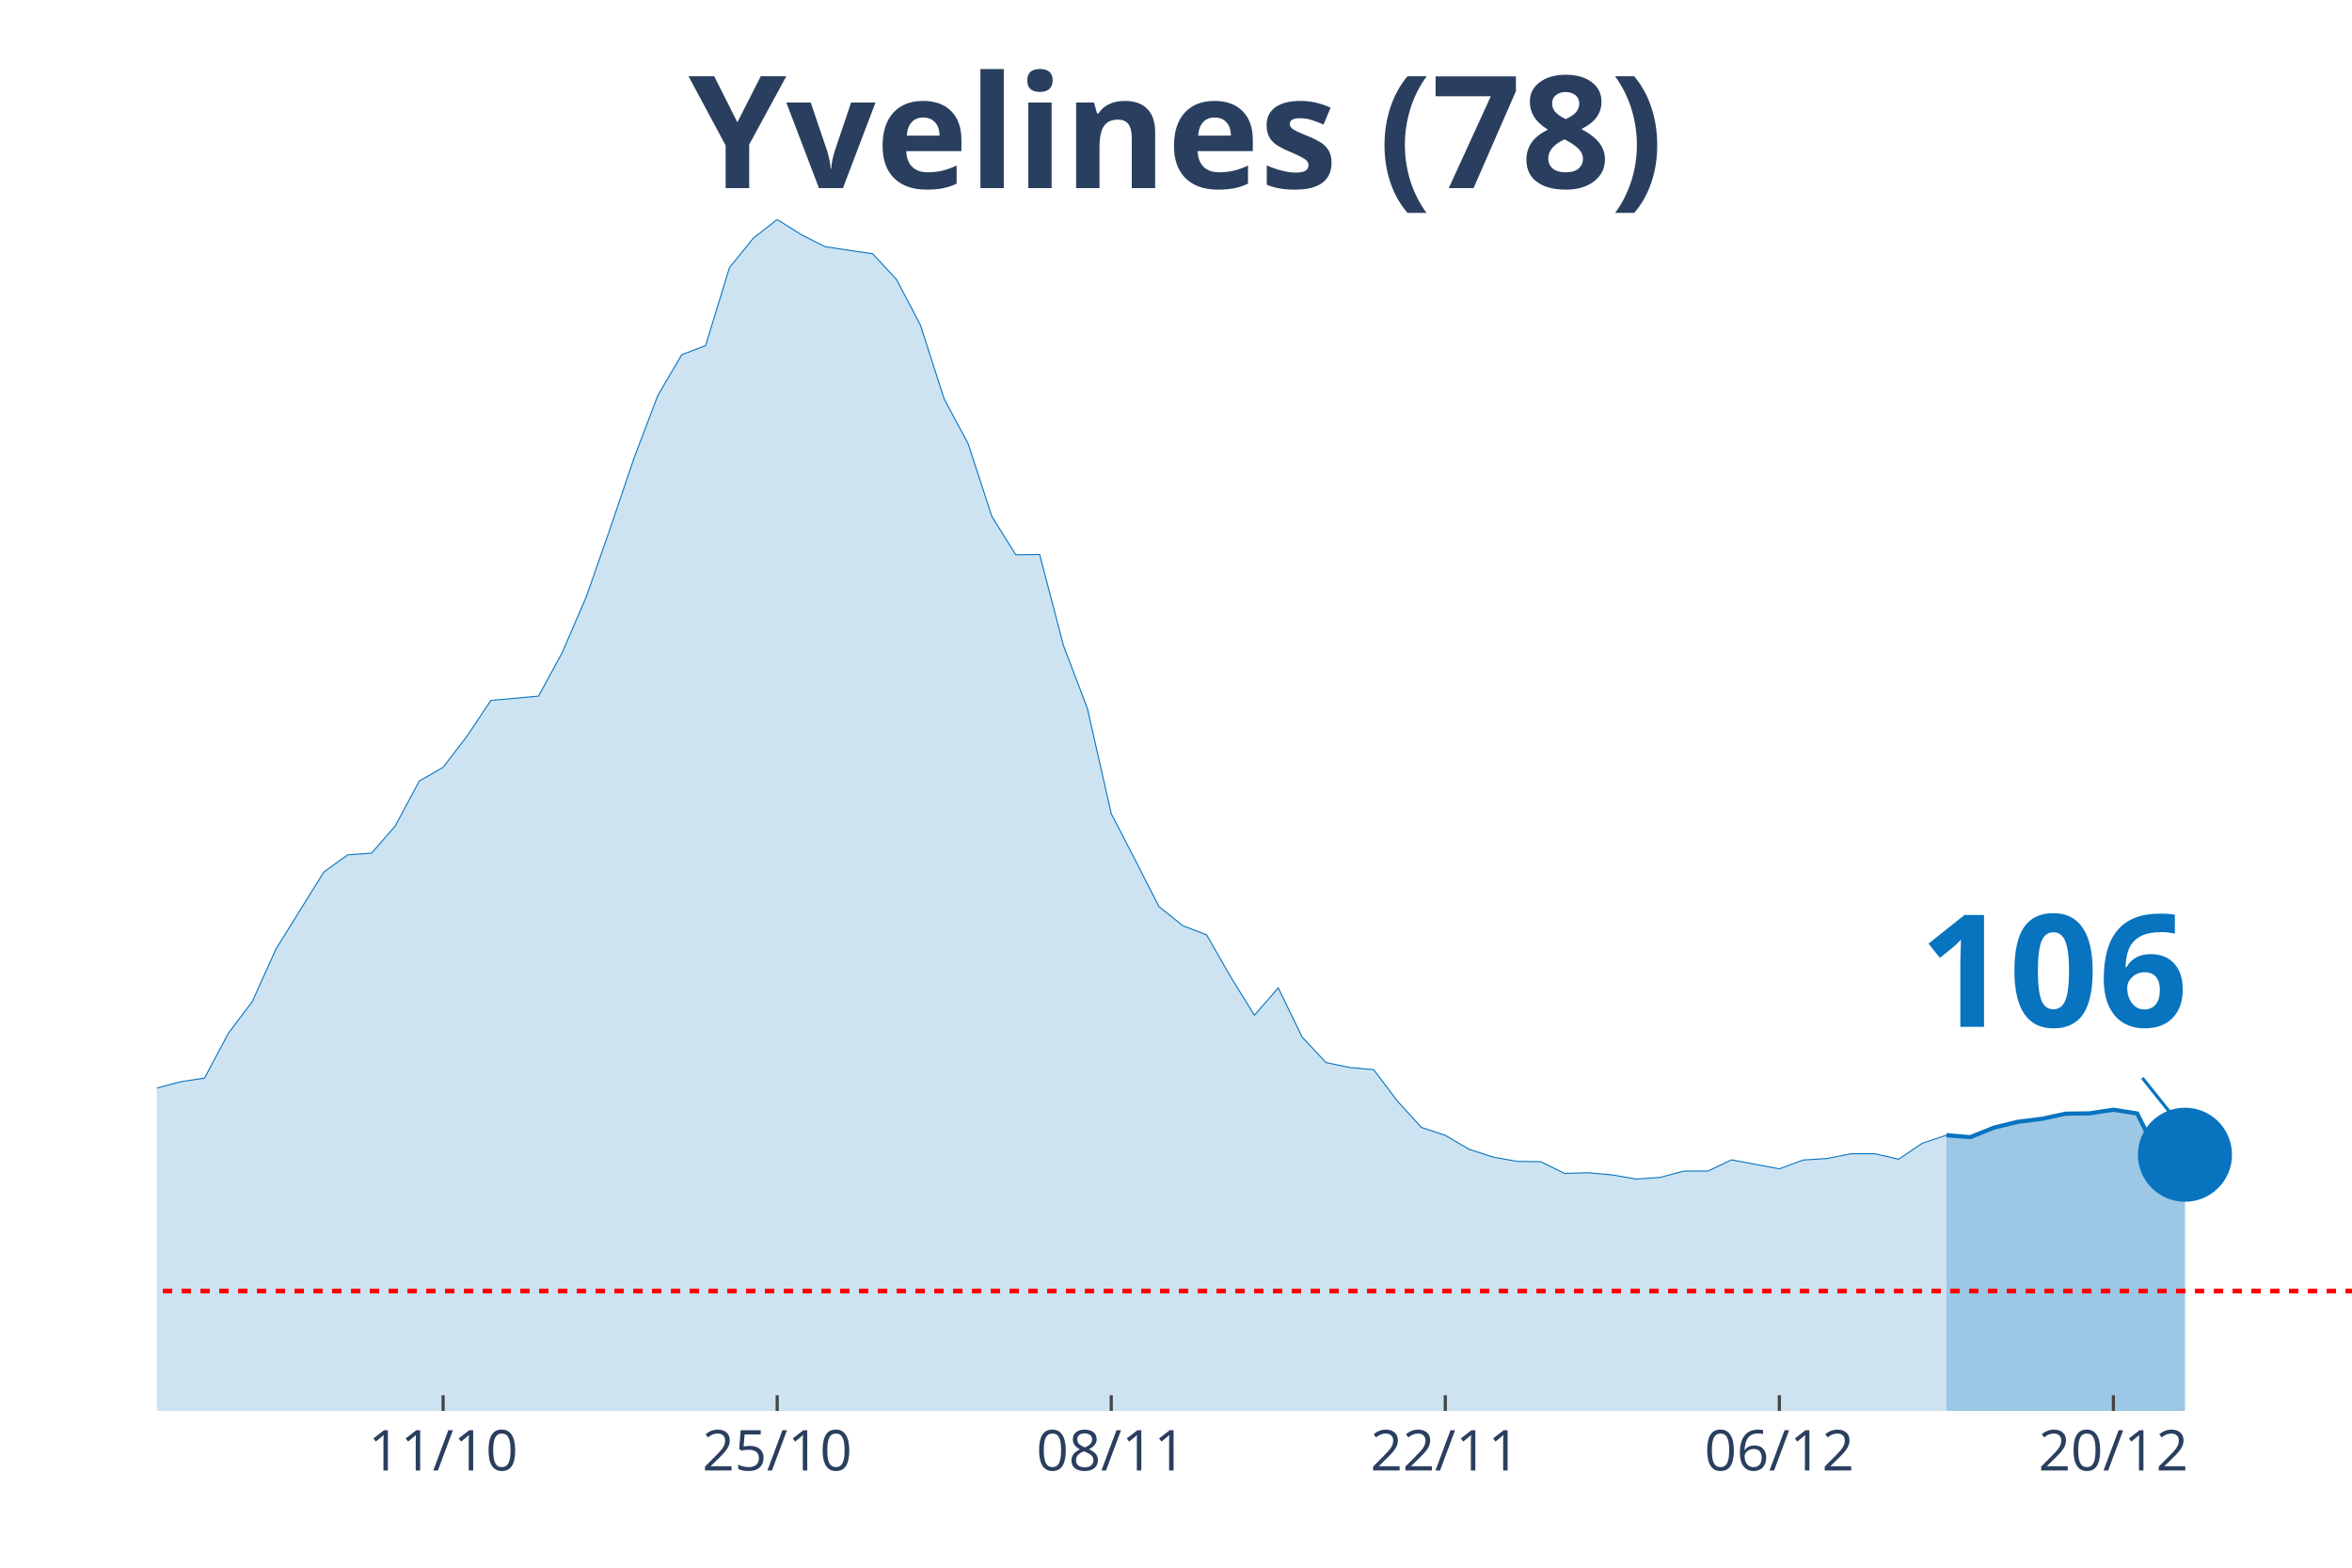
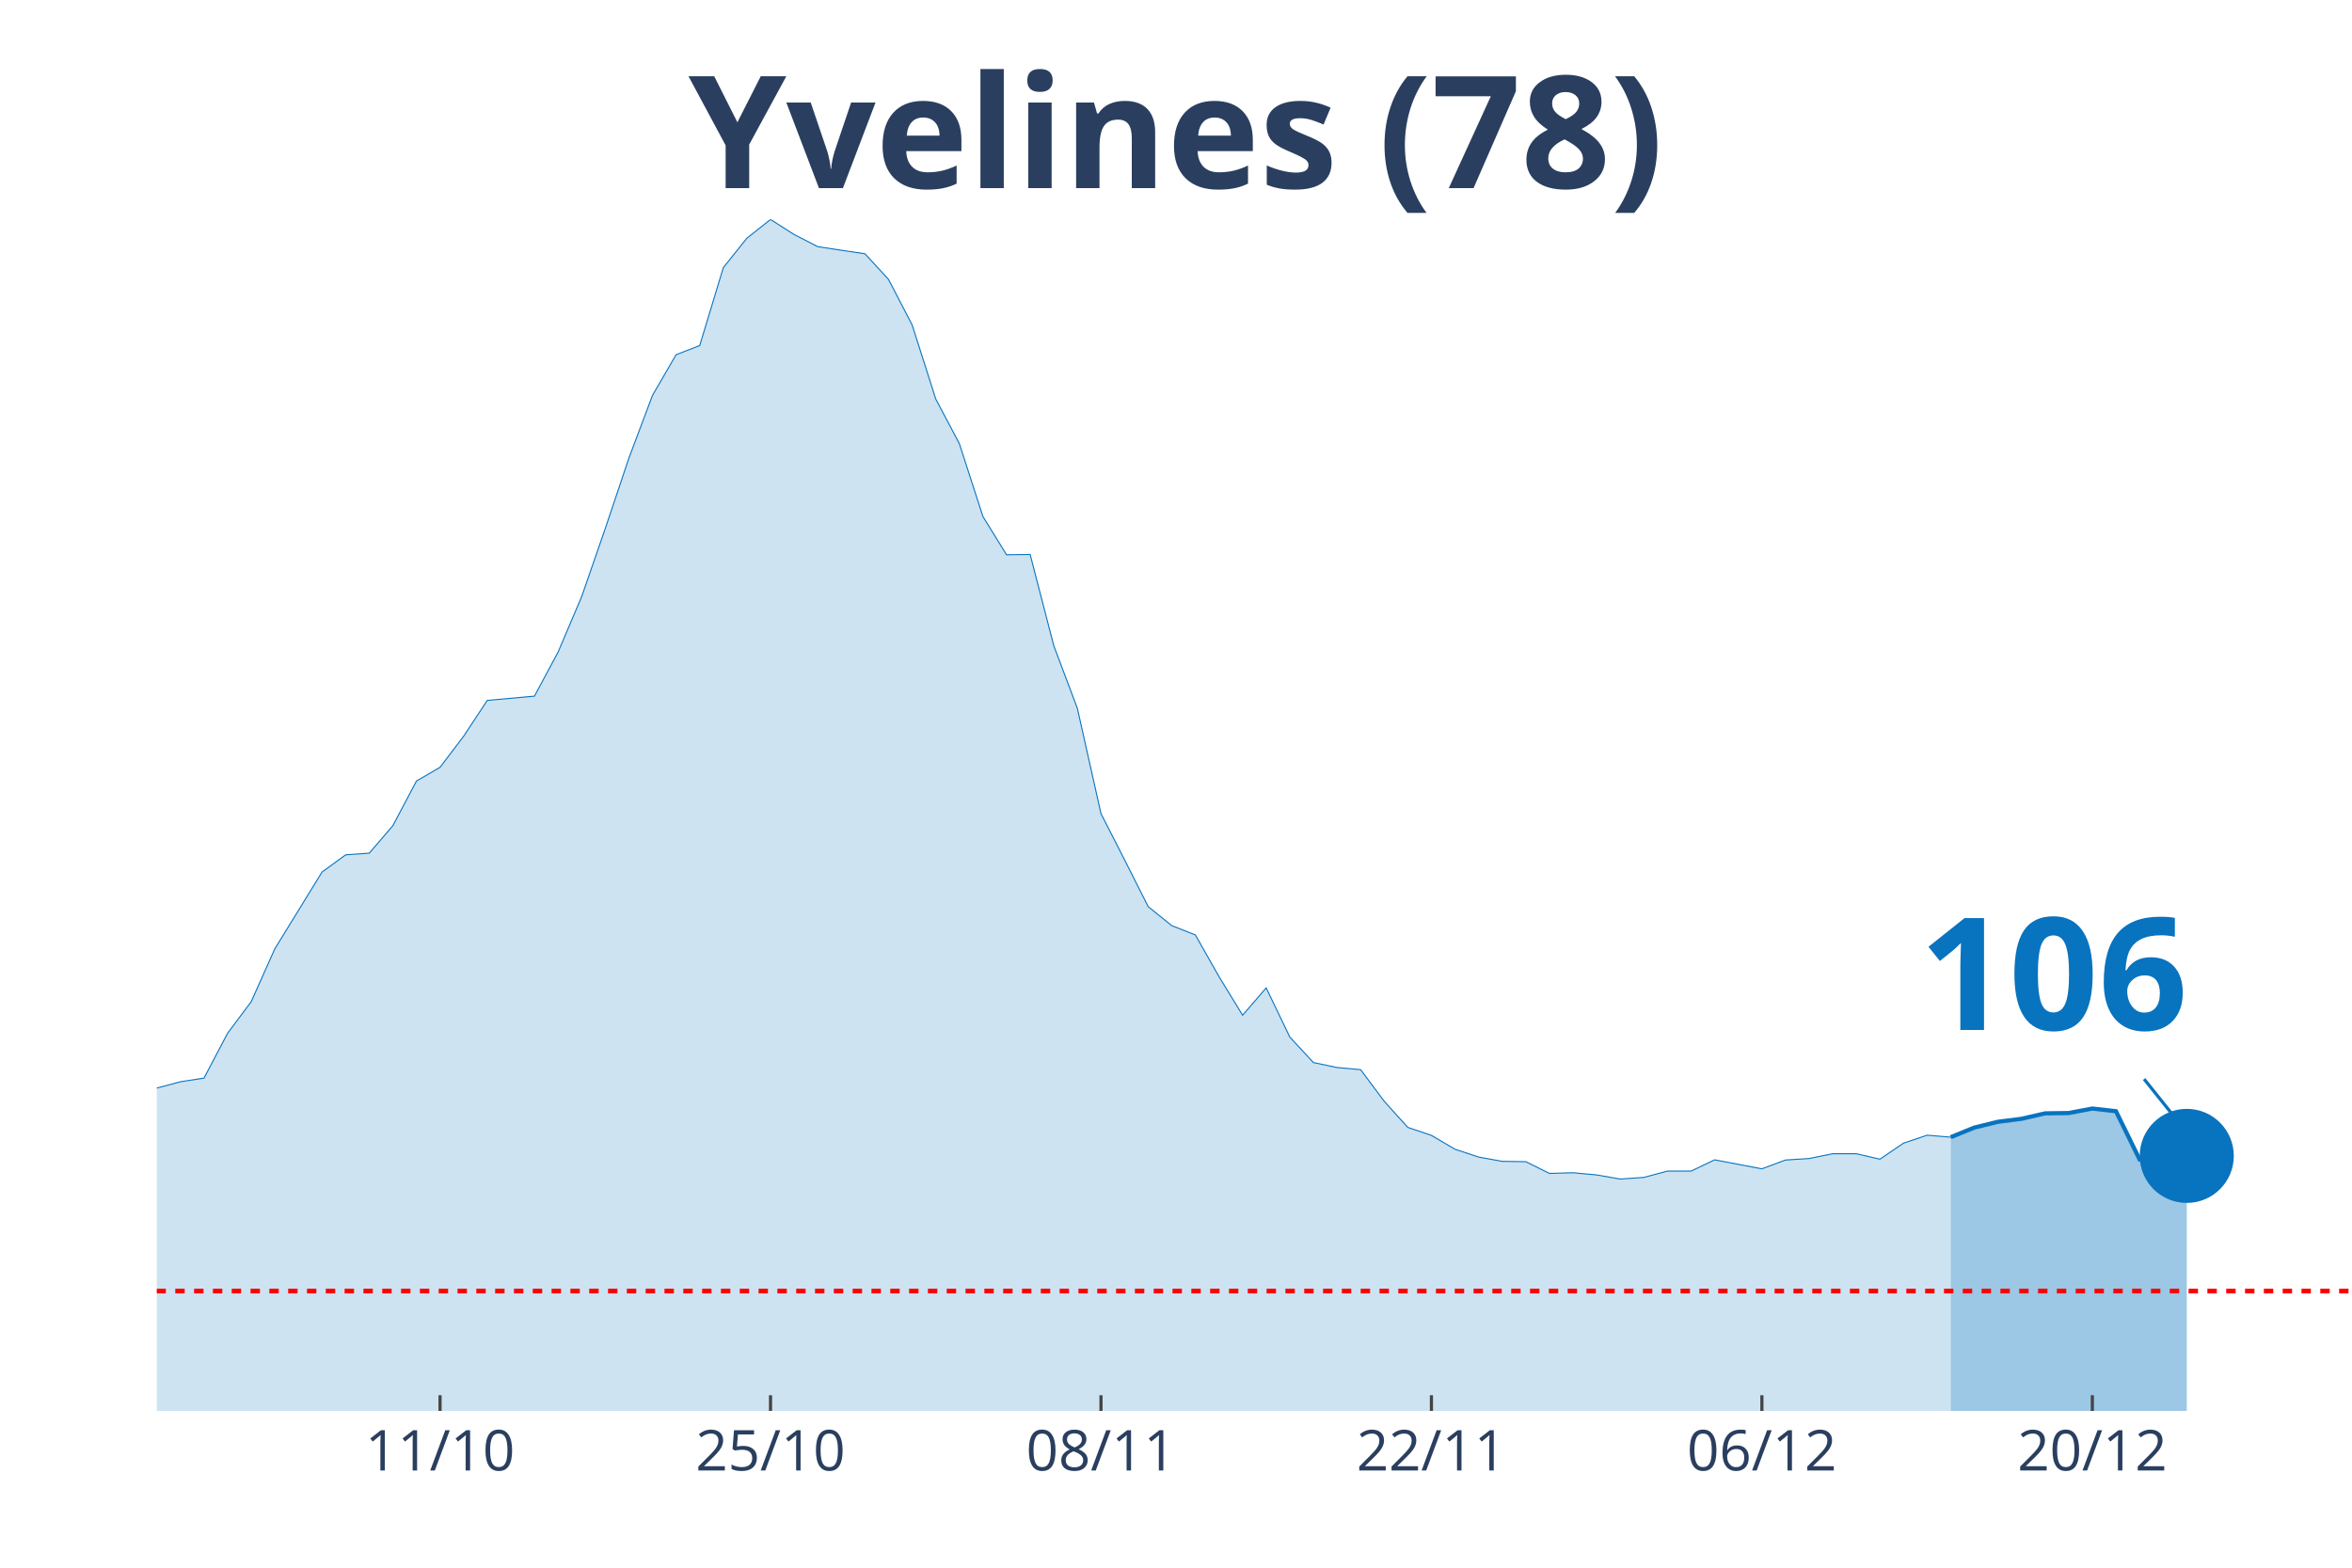
<svg xmlns="http://www.w3.org/2000/svg" class="main-svg" width="1125" height="750" style="" viewBox="0 0 750 500">
  <rect x="0" y="0" width="750" height="500" style="fill: rgb(0, 0, 0); fill-opacity: 0;" />
-   <defs id="defs-99b2d8">
+   <defs id="defs-ffb8b2">
    <g class="clips">
-       <clipPath id="clip99b2d8xyplot" class="plotclip">
+       <clipPath id="clipffb8b2xyplot" class="plotclip">
        <rect width="700" height="380" />
      </clipPath>
-       <clipPath class="axesclip" id="clip99b2d8x">
+       <clipPath class="axesclip" id="clipffb8b2x">
        <rect x="50" y="0" width="700" height="500" />
      </clipPath>
-       <clipPath class="axesclip" id="clip99b2d8y">
+       <clipPath class="axesclip" id="clipffb8b2y">
        <rect x="0" y="70" width="750" height="380" />
      </clipPath>
-       <clipPath class="axesclip" id="clip99b2d8xy">
+       <clipPath class="axesclip" id="clipffb8b2xy">
        <rect x="50" y="70" width="700" height="380" />
      </clipPath>
    </g>
    <g class="gradients" />
  </defs>
  <g class="bglayer">
    <rect class="bg" x="50" y="70" width="700" height="380" style="fill: rgb(0, 0, 0); fill-opacity: 0; stroke-width: 0;" />
  </g>
  <g class="layer-below">
    <g class="imagelayer" />
    <g class="shapelayer" />
  </g>
  <g class="cartesianlayer">
    <g class="subplot xy">
      <g class="layer-subplot">
        <g class="shapelayer" />
        <g class="imagelayer" />
      </g>
      <g class="gridlayer">
        <g class="x">
-           <path class="xgrid crisp" transform="translate(141.3,0)" d="M0,70v380" style="stroke: rgb(255, 255, 255); stroke-opacity: 1; stroke-width: 1px;" />
-           <path class="xgrid crisp" transform="translate(247.83,0)" d="M0,70v380" style="stroke: rgb(255, 255, 255); stroke-opacity: 1; stroke-width: 1px;" />
-           <path class="xgrid crisp" transform="translate(354.35,0)" d="M0,70v380" style="stroke: rgb(255, 255, 255); stroke-opacity: 1; stroke-width: 1px;" />
-           <path class="xgrid crisp" transform="translate(460.87,0)" d="M0,70v380" style="stroke: rgb(255, 255, 255); stroke-opacity: 1; stroke-width: 1px;" />
-           <path class="xgrid crisp" transform="translate(567.39,0)" d="M0,70v380" style="stroke: rgb(255, 255, 255); stroke-opacity: 1; stroke-width: 1px;" />
-           <path class="xgrid crisp" transform="translate(673.91,0)" d="M0,70v380" style="stroke: rgb(255, 255, 255); stroke-opacity: 1; stroke-width: 1px;" />
+           <path class="xgrid crisp" transform="translate(140.32,0)" d="M0,70v380" style="stroke: rgb(255, 255, 255); stroke-opacity: 1; stroke-width: 1px;" />
+           <path class="xgrid crisp" transform="translate(245.7,0)" d="M0,70v380" style="stroke: rgb(255, 255, 255); stroke-opacity: 1; stroke-width: 1px;" />
+           <path class="xgrid crisp" transform="translate(351.08,0)" d="M0,70v380" style="stroke: rgb(255, 255, 255); stroke-opacity: 1; stroke-width: 1px;" />
+           <path class="xgrid crisp" transform="translate(456.45,0)" d="M0,70v380" style="stroke: rgb(255, 255, 255); stroke-opacity: 1; stroke-width: 1px;" />
+           <path class="xgrid crisp" transform="translate(561.83,0)" d="M0,70v380" style="stroke: rgb(255, 255, 255); stroke-opacity: 1; stroke-width: 1px;" />
+           <path class="xgrid crisp" transform="translate(667.2,0)" d="M0,70v380" style="stroke: rgb(255, 255, 255); stroke-opacity: 1; stroke-width: 1px;" />
        </g>
        <g class="y" />
      </g>
      <g class="zerolinelayer" />
      <path class="xlines-below" />
      <path class="ylines-below" />
      <g class="overlines-below" />
      <g class="xaxislayer-below" />
      <g class="yaxislayer-below" />
      <g class="overaxes-below" />
-       <g class="plot" transform="translate(50, 70)" clip-path="url('#clip99b2d8xyplot')">
+       <g class="plot" transform="translate(50, 70)" clip-path="url('#clipffb8b2xyplot')">
        <g class="scatterlayer mlayer">
-           <g class="trace scatter trace5e1fd8" style="stroke-miterlimit: 2;">
+           <g class="trace scatter trace30450e" style="stroke-miterlimit: 2;">
            <g class="fills">
              <g>
-                 <path class="js-fill" d="M570.65,380L-1034.78,380L-1034.78,370.6L-928.26,373.72L-920.65,373.88L-563.04,372.4L-555.43,371.08L-525,370.55L-517.39,370.66L-403.26,360.52L-395.65,362L-365.22,358.2L-357.61,356.83L-342.39,351.71L-334.78,350.6L-296.74,349.91L-289.13,344.9L-243.48,329.43L-235.87,327.43L-220.65,321.36L-213.04,319.98L-197.83,318.82L-190.22,314.86L-152.17,298.97L-144.57,299.03L-136.96,295.7L-129.35,295.54L-114.13,290.05L-106.52,289.68L-83.7,285.2L-76.09,285.51L-68.48,283.03L-60.87,283.19L-45.65,282.56L-38.04,284.2L-30.43,284.72L-22.83,282.82L-15.22,286.52L-7.61,282.77L0,277.02L7.61,275.01L15.22,273.85L22.83,259.54L30.43,249.46L38.04,232.62L53.26,208.13L60.87,202.64L68.48,202.11L76.09,193.35L83.7,179.1L91.3,174.72L98.91,164.8L106.52,153.39L121.74,152.02L129.35,137.98L136.96,120.3L144.57,98.55L152.17,76.12L159.78,56.11L167.39,43.13L175,40.22L182.61,15.36L190.22,5.96L197.83,0L205.43,4.8L213.04,8.66L220.65,9.82L228.26,10.93L235.87,19.11L243.48,33.62L251.09,57.27L258.7,71.47L266.3,94.75L273.91,106.94L281.52,106.84L289.13,135.92L296.74,155.93L304.35,189.5L311.96,204.23L319.57,219.16L327.17,225.23L334.78,228.19L342.39,241.49L350,253.79L357.61,245.08L365.22,260.76L372.83,268.89L380.43,270.47L388.04,271.16L395.65,281.24L403.26,289.58L410.87,292.11L418.48,296.55L426.09,299.03L433.7,300.4L441.3,300.51L448.91,304.25L456.52,304.04L464.13,304.73L471.74,306.05L479.35,305.52L486.96,303.51L494.57,303.51L502.17,299.92L509.78,301.35L517.39,302.78L525,299.98L532.61,299.5L540.22,297.97L547.83,297.97L555.43,299.71L563.04,294.59L570.65,292.06" style="fill: rgb(8, 115, 191); fill-opacity: 0.2; stroke-width: 0;" />
+                 <path class="js-fill" d="M572.04,380L-1023.66,380L-1023.66,370.6L-918.28,373.72L-910.75,373.88L-556.99,372.4L-549.46,371.08L-519.35,370.55L-511.83,370.66L-398.92,360.52L-391.4,362L-361.29,358.2L-353.76,356.83L-338.71,351.71L-331.18,350.6L-293.55,349.91L-286.02,344.9L-240.86,329.43L-233.33,327.43L-218.28,321.36L-210.75,319.98L-195.7,318.82L-188.17,314.86L-150.54,298.97L-143.01,299.03L-135.48,295.7L-127.96,295.54L-112.9,290.05L-105.38,289.68L-82.8,285.2L-75.27,285.51L-67.74,283.03L-60.22,283.19L-45.16,282.56L-37.63,284.2L-30.11,284.72L-22.58,282.82L-15.05,286.52L-7.53,282.77L0,277.02L7.53,275.01L15.05,273.85L22.58,259.54L30.11,249.46L37.63,232.62L52.69,208.13L60.22,202.64L67.74,202.11L75.27,193.35L82.8,179.1L90.32,174.72L97.85,164.8L105.38,153.39L120.43,152.02L127.96,137.98L135.48,120.3L143.01,98.55L150.54,76.12L158.06,56.11L165.59,43.13L173.12,40.22L180.65,15.36L188.17,5.96L195.7,0L203.23,4.8L210.75,8.66L218.28,9.82L225.81,10.93L233.33,19.11L240.86,33.62L248.39,57.27L255.91,71.47L263.44,94.75L270.97,106.94L278.49,106.84L286.02,135.92L293.55,155.93L301.08,189.5L308.6,204.23L316.13,219.16L323.66,225.23L331.18,228.19L338.71,241.49L346.24,253.79L353.76,245.08L361.29,260.76L368.82,268.89L376.34,270.47L383.87,271.16L391.4,281.24L398.92,289.58L406.45,292.11L413.98,296.55L421.51,299.03L429.03,300.4L436.56,300.51L444.09,304.25L451.61,304.04L459.14,304.73L466.67,306.05L474.19,305.52L481.72,303.51L489.25,303.51L496.77,299.92L504.3,301.35L511.83,302.78L519.35,299.98L526.88,299.5L534.41,297.97L541.94,297.97L549.46,299.71L556.99,294.59L564.52,292.06L572.04,292.69" style="fill: rgb(8, 115, 191); fill-opacity: 0.2; stroke-width: 0;" />
              </g>
            </g>
            <g class="errorbars" />
            <g class="lines">
-               <path class="js-line" d="M-1034.78,370.6L-928.26,373.72L-920.65,373.88L-563.04,372.4L-555.43,371.08L-525,370.55L-517.39,370.66L-403.26,360.52L-395.65,362L-365.22,358.2L-357.61,356.83L-342.39,351.71L-334.78,350.6L-296.74,349.91L-289.13,344.9L-243.48,329.43L-235.87,327.43L-220.65,321.36L-213.04,319.98L-197.83,318.82L-190.22,314.86L-152.17,298.97L-144.57,299.03L-136.96,295.7L-129.35,295.54L-114.13,290.05L-106.52,289.68L-83.7,285.2L-76.09,285.51L-68.48,283.03L-60.87,283.19L-45.65,282.56L-38.04,284.2L-30.43,284.72L-22.83,282.82L-15.22,286.52L-7.61,282.77L0,277.02L7.61,275.01L15.22,273.85L22.83,259.54L30.43,249.46L38.04,232.62L53.26,208.13L60.87,202.64L68.48,202.11L76.09,193.35L83.7,179.1L91.3,174.72L98.91,164.8L106.52,153.39L121.74,152.02L129.35,137.98L136.96,120.3L144.57,98.55L152.17,76.12L159.78,56.11L167.39,43.13L175,40.22L182.61,15.36L190.22,5.96L197.83,0L205.43,4.8L213.04,8.66L220.65,9.82L228.26,10.93L235.87,19.11L243.48,33.62L251.09,57.27L258.7,71.47L266.3,94.75L273.91,106.94L281.52,106.84L289.13,135.92L296.74,155.93L304.35,189.5L311.96,204.23L319.57,219.16L327.17,225.23L334.78,228.19L342.39,241.49L350,253.79L357.61,245.08L365.22,260.76L372.83,268.89L380.43,270.47L388.04,271.16L395.65,281.24L403.26,289.58L410.87,292.11L418.48,296.55L426.09,299.03L433.7,300.4L441.3,300.51L448.91,304.25L456.52,304.04L464.13,304.73L471.74,306.05L479.35,305.52L486.96,303.51L494.57,303.51L502.17,299.92L509.78,301.35L517.39,302.78L525,299.98L532.61,299.5L540.22,297.97L547.83,297.97L555.43,299.71L563.04,294.59L570.65,292.06" style="vector-effect: non-scaling-stroke; fill: none; stroke: rgb(8, 115, 191); stroke-opacity: 1; stroke-width: 0.5px; opacity: 1;" />
+               <path class="js-line" d="M-1023.66,370.6L-918.28,373.72L-910.75,373.88L-556.99,372.4L-549.46,371.08L-519.35,370.55L-511.83,370.66L-398.92,360.52L-391.4,362L-361.29,358.2L-353.76,356.83L-338.71,351.71L-331.18,350.6L-293.55,349.91L-286.02,344.9L-240.86,329.43L-233.33,327.43L-218.28,321.36L-210.75,319.98L-195.7,318.82L-188.17,314.86L-150.54,298.97L-143.01,299.03L-135.48,295.7L-127.96,295.54L-112.9,290.05L-105.38,289.68L-82.8,285.2L-75.27,285.51L-67.74,283.03L-60.22,283.19L-45.16,282.56L-37.63,284.2L-30.11,284.72L-22.58,282.82L-15.05,286.52L-7.53,282.77L0,277.02L7.53,275.01L15.05,273.85L22.58,259.54L30.11,249.46L37.63,232.62L52.69,208.13L60.22,202.64L67.74,202.11L75.27,193.35L82.8,179.1L90.32,174.72L97.85,164.8L105.38,153.39L120.43,152.02L127.96,137.98L135.48,120.3L143.01,98.55L150.54,76.12L158.06,56.11L165.59,43.13L173.12,40.22L180.65,15.36L188.17,5.96L195.7,0L203.23,4.8L210.75,8.66L218.28,9.82L225.81,10.93L233.33,19.11L240.86,33.62L248.39,57.27L255.91,71.47L263.44,94.75L270.97,106.94L278.49,106.84L286.02,135.92L293.55,155.93L301.08,189.5L308.6,204.23L316.13,219.16L323.66,225.23L331.18,228.19L338.71,241.49L346.24,253.79L353.76,245.08L361.29,260.76L368.82,268.89L376.34,270.47L383.87,271.16L391.4,281.24L398.92,289.58L406.45,292.11L413.98,296.55L421.51,299.03L429.03,300.4L436.56,300.51L444.09,304.25L451.61,304.04L459.14,304.73L466.67,306.05L474.19,305.52L481.72,303.51L489.25,303.51L496.77,299.92L504.3,301.35L511.83,302.78L519.35,299.98L526.88,299.5L534.41,297.97L541.94,297.97L549.46,299.71L556.99,294.59L564.52,292.06L572.04,292.69" style="vector-effect: non-scaling-stroke; fill: none; stroke: rgb(8, 115, 191); stroke-opacity: 1; stroke-width: 0.5px; opacity: 1;" />
            </g>
            <g class="points" />
            <g class="text" />
          </g>
-           <g class="trace scatter tracec45d68" style="stroke-miterlimit: 2;">
+           <g class="trace scatter trace1af00e" style="stroke-miterlimit: 2;">
            <g class="fills">
              <g>
-                 <path class="js-fill" d="M646.74,380L570.65,380L570.65,292.06L578.26,292.69L585.87,289.63L593.48,287.78L601.09,286.83L608.7,285.2L616.3,285.09L623.91,283.93L631.52,285.15L639.13,300.51L646.74,298.29" style="fill: rgb(8, 115, 191); fill-opacity: 0.4; stroke-width: 0;" />
+                 <path class="js-fill" d="M647.31,380L572.04,380L572.04,292.69L579.57,289.63L587.1,287.78L594.62,286.83L602.15,285.09L609.68,284.99L617.2,283.56L624.73,284.41L632.26,299.77L639.78,297.5L647.31,298.66" style="fill: rgb(8, 115, 191); fill-opacity: 0.4; stroke-width: 0;" />
              </g>
            </g>
            <g class="errorbars" />
            <g class="lines">
-               <path class="js-line" d="M570.65,292.06L578.26,292.69L585.87,289.63L593.48,287.78L601.09,286.83L608.7,285.2L616.3,285.09L623.91,283.93L631.52,285.15L639.13,300.51L646.74,298.29" style="vector-effect: non-scaling-stroke; fill: none; stroke: rgb(8, 115, 191); stroke-opacity: 1; stroke-width: 2px; opacity: 1;" />
+               <path class="js-line" d="M572.04,292.69L579.57,289.63L587.1,287.78L594.62,286.83L602.15,285.09L609.68,284.99L617.2,283.56L624.73,284.41L632.26,299.77L639.78,297.5L647.31,298.66" style="vector-effect: non-scaling-stroke; fill: none; stroke: rgb(8, 115, 191); stroke-opacity: 1; stroke-width: 2px; opacity: 1;" />
            </g>
            <g class="points" />
            <g class="text" />
          </g>
-           <g class="trace scatter trace39df78" style="stroke-miterlimit: 2; opacity: 1;">
+           <g class="trace scatter tracef7b6e1" style="stroke-miterlimit: 2; opacity: 1;">
            <g class="fills" />
            <g class="errorbars" />
            <g class="lines" />
            <g class="points">
-               <path class="point" transform="translate(646.74,298.29)" d="M15,0A15,15 0 1,1 0,-15A15,15 0 0,1 15,0Z" style="opacity: 1; stroke-width: 0px; fill: rgb(8, 115, 191); fill-opacity: 1;" />
+               <path class="point" transform="translate(647.31,298.66)" d="M15,0A15,15 0 1,1 0,-15A15,15 0 0,1 15,0Z" style="opacity: 1; stroke-width: 0px; fill: rgb(8, 115, 191); fill-opacity: 1;" />
            </g>
            <g class="text" />
          </g>
        </g>
      </g>
      <g class="overplot" />
      <path class="xlines-above crisp" style="fill: none; stroke-width: 1px; stroke: rgb(0, 0, 0); stroke-opacity: 0;" d="" />
      <path class="ylines-above crisp" style="fill: none;" d="M0,0" />
      <g class="overlines-above" />
      <g class="xaxislayer-above">
-         <path class="xtick ticks crisp" d="M0,450v-5" transform="translate(141.3,0)" style="stroke: rgb(68, 68, 68); stroke-opacity: 1; stroke-width: 1px;" />
-         <path class="xtick ticks crisp" d="M0,450v-5" transform="translate(247.83,0)" style="stroke: rgb(68, 68, 68); stroke-opacity: 1; stroke-width: 1px;" />
-         <path class="xtick ticks crisp" d="M0,450v-5" transform="translate(354.35,0)" style="stroke: rgb(68, 68, 68); stroke-opacity: 1; stroke-width: 1px;" />
-         <path class="xtick ticks crisp" d="M0,450v-5" transform="translate(460.87,0)" style="stroke: rgb(68, 68, 68); stroke-opacity: 1; stroke-width: 1px;" />
-         <path class="xtick ticks crisp" d="M0,450v-5" transform="translate(567.39,0)" style="stroke: rgb(68, 68, 68); stroke-opacity: 1; stroke-width: 1px;" />
-         <path class="xtick ticks crisp" d="M0,450v-5" transform="translate(673.91,0)" style="stroke: rgb(68, 68, 68); stroke-opacity: 1; stroke-width: 1px;" />
+         <path class="xtick ticks crisp" d="M0,450v-5" transform="translate(140.32,0)" style="stroke: rgb(68, 68, 68); stroke-opacity: 1; stroke-width: 1px;" />
+         <path class="xtick ticks crisp" d="M0,450v-5" transform="translate(245.7,0)" style="stroke: rgb(68, 68, 68); stroke-opacity: 1; stroke-width: 1px;" />
+         <path class="xtick ticks crisp" d="M0,450v-5" transform="translate(351.08,0)" style="stroke: rgb(68, 68, 68); stroke-opacity: 1; stroke-width: 1px;" />
+         <path class="xtick ticks crisp" d="M0,450v-5" transform="translate(456.45,0)" style="stroke: rgb(68, 68, 68); stroke-opacity: 1; stroke-width: 1px;" />
+         <path class="xtick ticks crisp" d="M0,450v-5" transform="translate(561.83,0)" style="stroke: rgb(68, 68, 68); stroke-opacity: 1; stroke-width: 1px;" />
+         <path class="xtick ticks crisp" d="M0,450v-5" transform="translate(667.2,0)" style="stroke: rgb(68, 68, 68); stroke-opacity: 1; stroke-width: 1px;" />
        <g class="xtick">
-           <text text-anchor="middle" x="0" y="469" transform="translate(141.3,0)" style="font-family: 'Open Sans', verdana, arial, sans-serif; font-size: 18px; fill: rgb(42, 63, 95); fill-opacity: 1; white-space: pre;">11/10</text>
+           <text text-anchor="middle" x="0" y="469" transform="translate(140.32,0)" style="font-family: 'Open Sans', verdana, arial, sans-serif; font-size: 18px; fill: rgb(42, 63, 95); fill-opacity: 1; white-space: pre;">11/10</text>
        </g>
        <g class="xtick">
-           <text text-anchor="middle" x="0" y="469" transform="translate(247.83,0)" style="font-family: 'Open Sans', verdana, arial, sans-serif; font-size: 18px; fill: rgb(42, 63, 95); fill-opacity: 1; white-space: pre;">25/10</text>
+           <text text-anchor="middle" x="0" y="469" transform="translate(245.7,0)" style="font-family: 'Open Sans', verdana, arial, sans-serif; font-size: 18px; fill: rgb(42, 63, 95); fill-opacity: 1; white-space: pre;">25/10</text>
        </g>
        <g class="xtick">
-           <text text-anchor="middle" x="0" y="469" transform="translate(354.35,0)" style="font-family: 'Open Sans', verdana, arial, sans-serif; font-size: 18px; fill: rgb(42, 63, 95); fill-opacity: 1; white-space: pre;">08/11</text>
+           <text text-anchor="middle" x="0" y="469" transform="translate(351.08,0)" style="font-family: 'Open Sans', verdana, arial, sans-serif; font-size: 18px; fill: rgb(42, 63, 95); fill-opacity: 1; white-space: pre;">08/11</text>
        </g>
        <g class="xtick">
-           <text text-anchor="middle" x="0" y="469" transform="translate(460.87,0)" style="font-family: 'Open Sans', verdana, arial, sans-serif; font-size: 18px; fill: rgb(42, 63, 95); fill-opacity: 1; white-space: pre;">22/11</text>
+           <text text-anchor="middle" x="0" y="469" transform="translate(456.45,0)" style="font-family: 'Open Sans', verdana, arial, sans-serif; font-size: 18px; fill: rgb(42, 63, 95); fill-opacity: 1; white-space: pre;">22/11</text>
        </g>
        <g class="xtick">
-           <text text-anchor="middle" x="0" y="469" transform="translate(567.39,0)" style="font-family: 'Open Sans', verdana, arial, sans-serif; font-size: 18px; fill: rgb(42, 63, 95); fill-opacity: 1; white-space: pre;">06/12</text>
+           <text text-anchor="middle" x="0" y="469" transform="translate(561.83,0)" style="font-family: 'Open Sans', verdana, arial, sans-serif; font-size: 18px; fill: rgb(42, 63, 95); fill-opacity: 1; white-space: pre;">06/12</text>
        </g>
        <g class="xtick">
-           <text text-anchor="middle" x="0" y="469" transform="translate(673.91,0)" style="font-family: 'Open Sans', verdana, arial, sans-serif; font-size: 18px; fill: rgb(42, 63, 95); fill-opacity: 1; white-space: pre;">20/12</text>
+           <text text-anchor="middle" x="0" y="469" transform="translate(667.2,0)" style="font-family: 'Open Sans', verdana, arial, sans-serif; font-size: 18px; fill: rgb(42, 63, 95); fill-opacity: 1; white-space: pre;">20/12</text>
        </g>
      </g>
      <g class="yaxislayer-above" />
      <g class="overaxes-above" />
    </g>
  </g>
  <g class="polarlayer" />
  <g class="ternarylayer" />
  <g class="geolayer" />
  <g class="funnelarealayer" />
  <g class="pielayer" />
  <g class="treemaplayer" />
  <g class="sunburstlayer" />
  <g class="glimages" />
-   <defs id="topdefs-99b2d8">
+   <defs id="topdefs-ffb8b2">
    <g class="clips" />
  </defs>
  <g class="layer-above">
    <g class="imagelayer" />
    <g class="shapelayer">
-       <path data-index="0" fill-rule="evenodd" d="M-4226.09,411.77L1335.87,411.77" clip-path="url('#clip99b2d8xy')" style="opacity: 1; stroke: rgb(255, 0, 0); stroke-opacity: 1; fill: rgb(0, 0, 0); fill-opacity: 0; stroke-dasharray: 3px, 3px; stroke-width: 1.5px;" />
+       <path data-index="0" fill-rule="evenodd" d="M-4180.11,411.77L1322.04,411.77" clip-path="url('#clipffb8b2xy')" style="opacity: 1; stroke: rgb(255, 0, 0); stroke-opacity: 1; fill: rgb(0, 0, 0); fill-opacity: 0; stroke-dasharray: 3px, 3px; stroke-width: 1.5px;" />
    </g>
  </g>
  <g class="infolayer">
    <g class="g-gtitle">
      <text class="gtitle" x="375" y="25" text-anchor="middle" dy="0.7em" style="font-family: 'Open Sans', verdana, arial, sans-serif; font-size: 50px; fill: rgb(42, 63, 95); opacity: 1; font-weight: normal; white-space: pre;">
        <tspan style="font-weight:bold">Yvelines (78)</tspan>
      </text>
    </g>
    <g class="g-xtitle" />
    <g class="annotation" data-index="0" style="opacity: 1;">
-       <g class="annotation-text-g" transform="rotate(0,654.74,308.29)">
-         <g class="cursor-pointer" transform="translate(597, 272)">
+       <g class="annotation-text-g" transform="rotate(0,655.31,308.66)">
+         <g class="cursor-pointer" transform="translate(597, 273)">
          <rect class="bg" x="0.5" y="0.5" width="115" height="71" style="stroke-width: 1px; stroke: rgb(0, 0, 0); stroke-opacity: 0; fill: rgb(255, 255, 255); fill-opacity: 0.6;" />
          <text class="annotation-text" text-anchor="middle" x="57.812" y="55.5" style="font-family: 'Open Sans', verdana, arial, sans-serif; font-size: 50px; fill: rgb(8, 115, 191); fill-opacity: 1; white-space: pre;">
            <tspan style="font-weight:bold">106 </tspan>
          </text>
        </g>
      </g>
      <g class="annotation-arrow-g" style="opacity: 1;">
-         <path d="M683.14,343.79L694.74,358.29" style="stroke-width: 1px; stroke: rgb(8, 115, 191); stroke-opacity: 1; stroke-dasharray: 0px, 0px, 18.569px, 18.569px;" />
+         <path d="M683.71,344.16L695.31,358.66" style="stroke-width: 1px; stroke: rgb(8, 115, 191); stroke-opacity: 1; stroke-dasharray: 0px, 0px, 18.569px, 18.569px;" />
      </g>
    </g>
  </g>
</svg>
